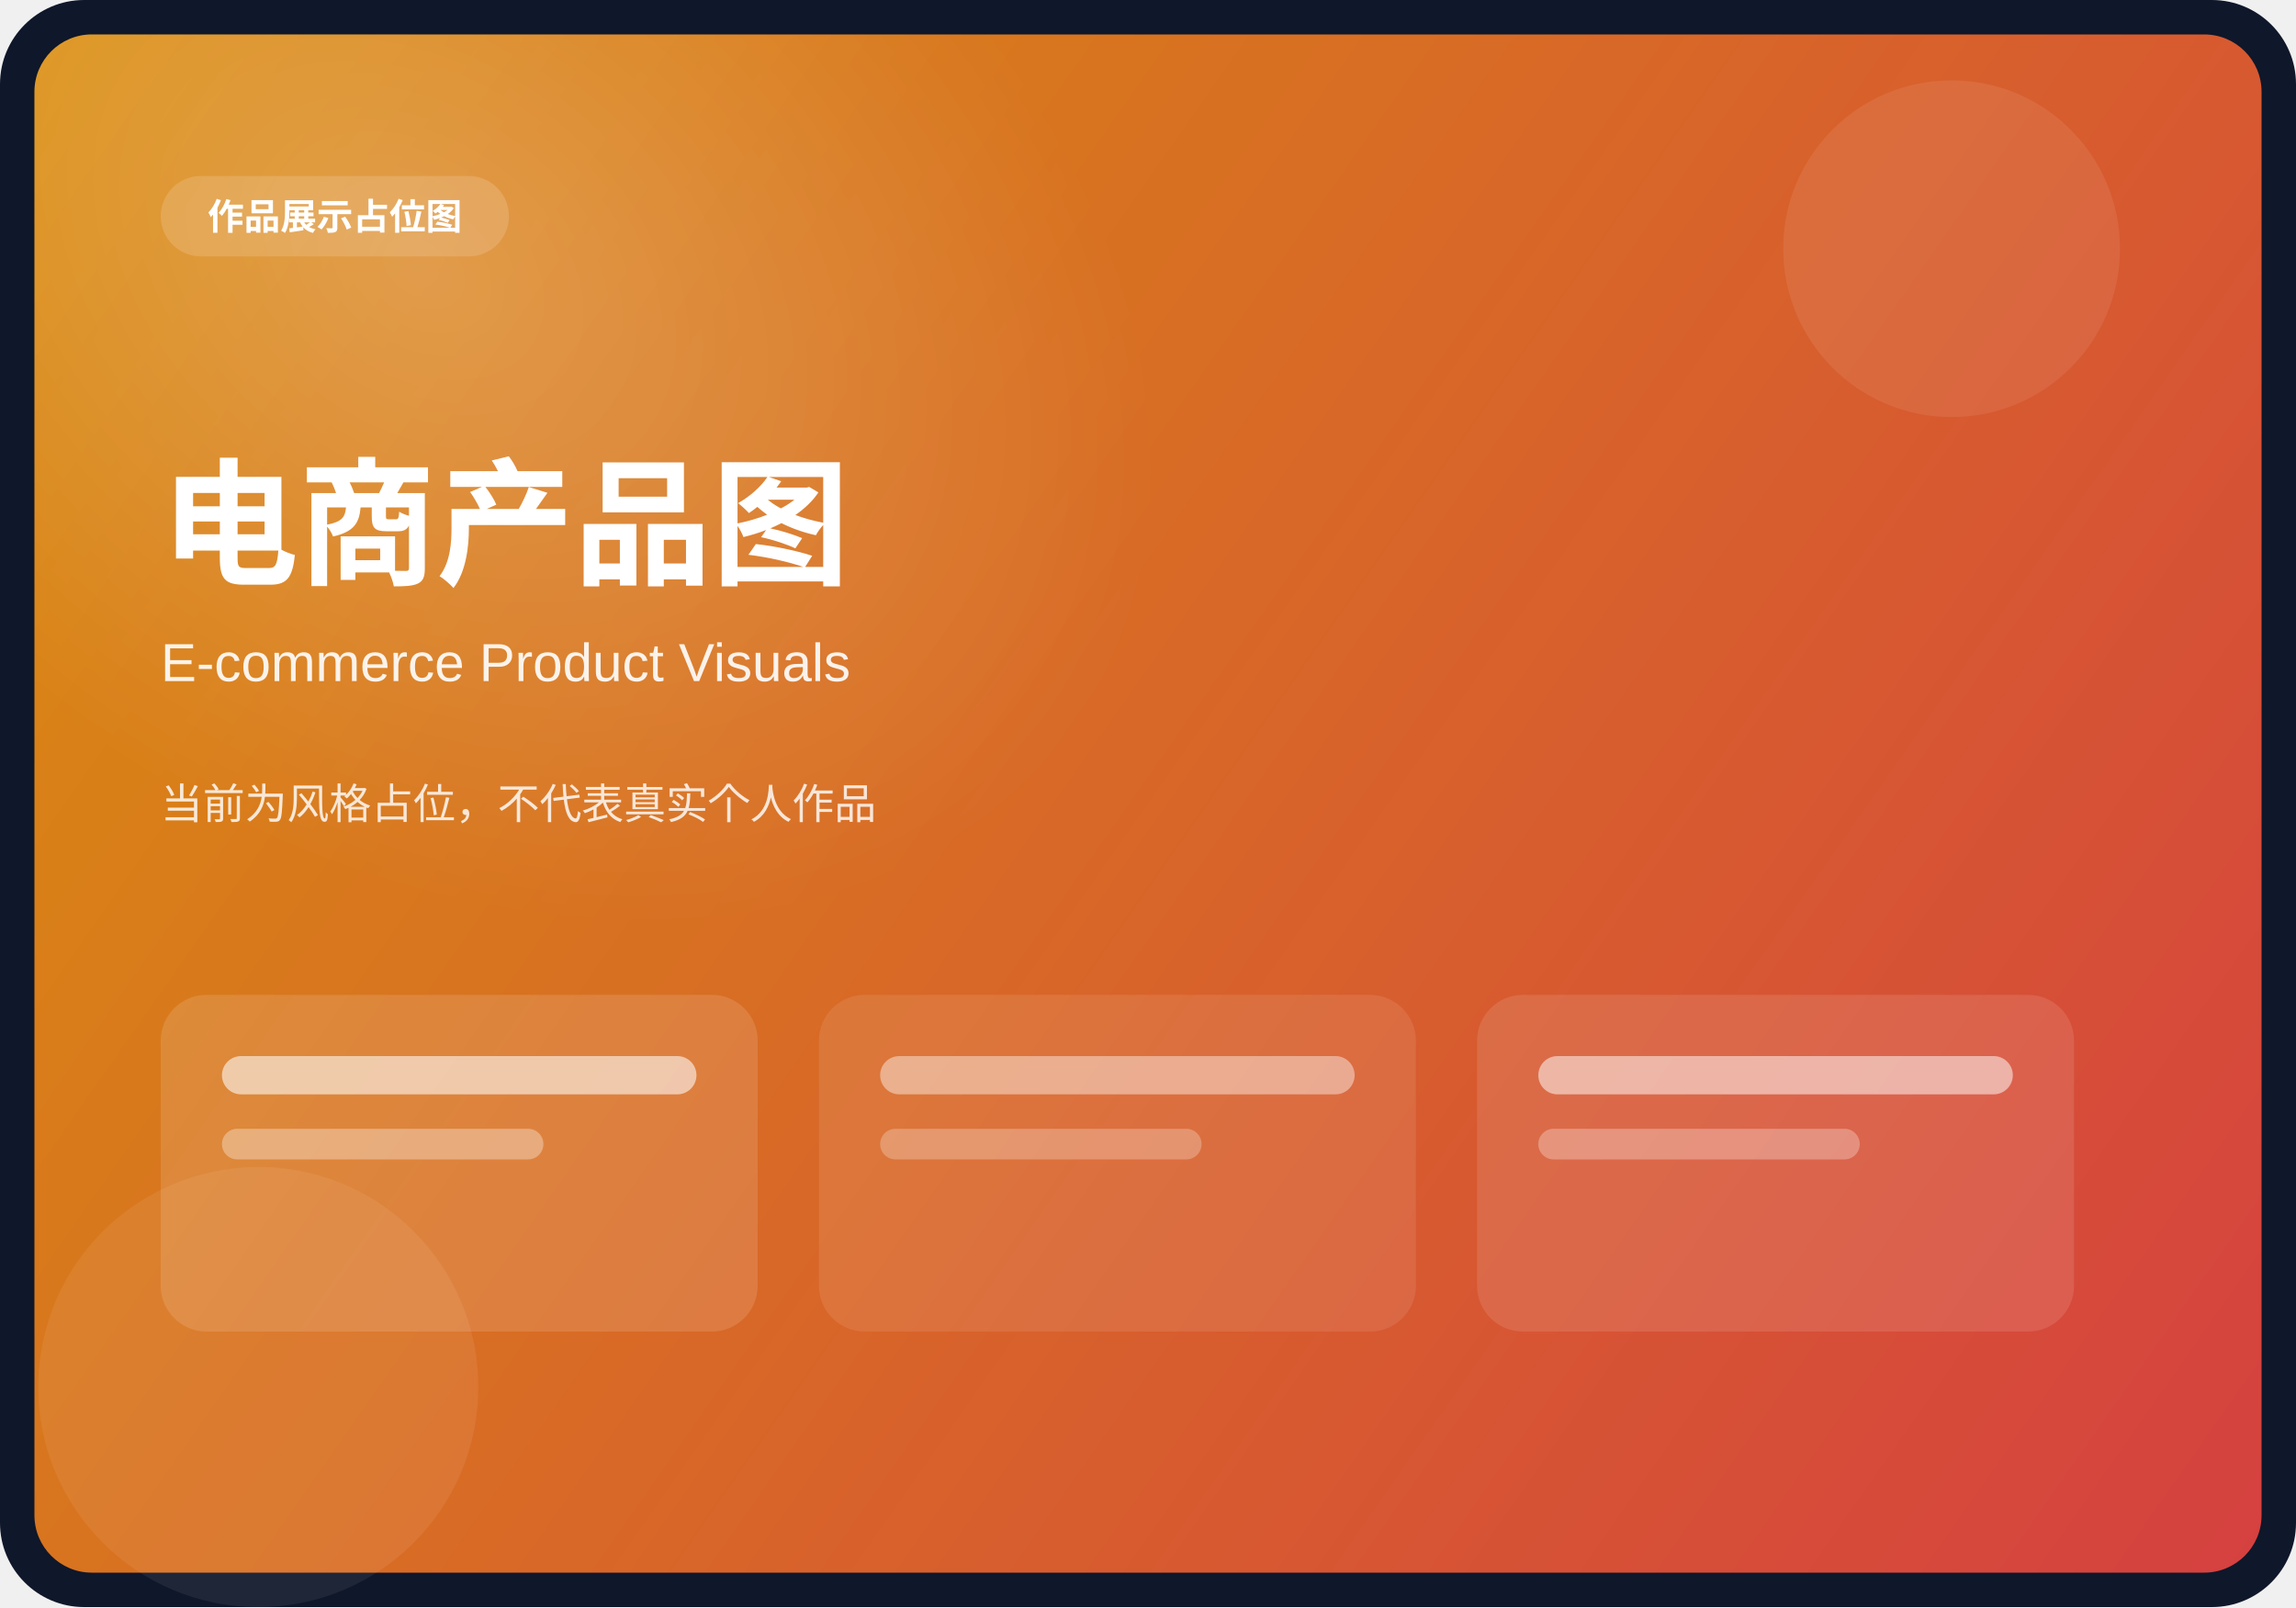
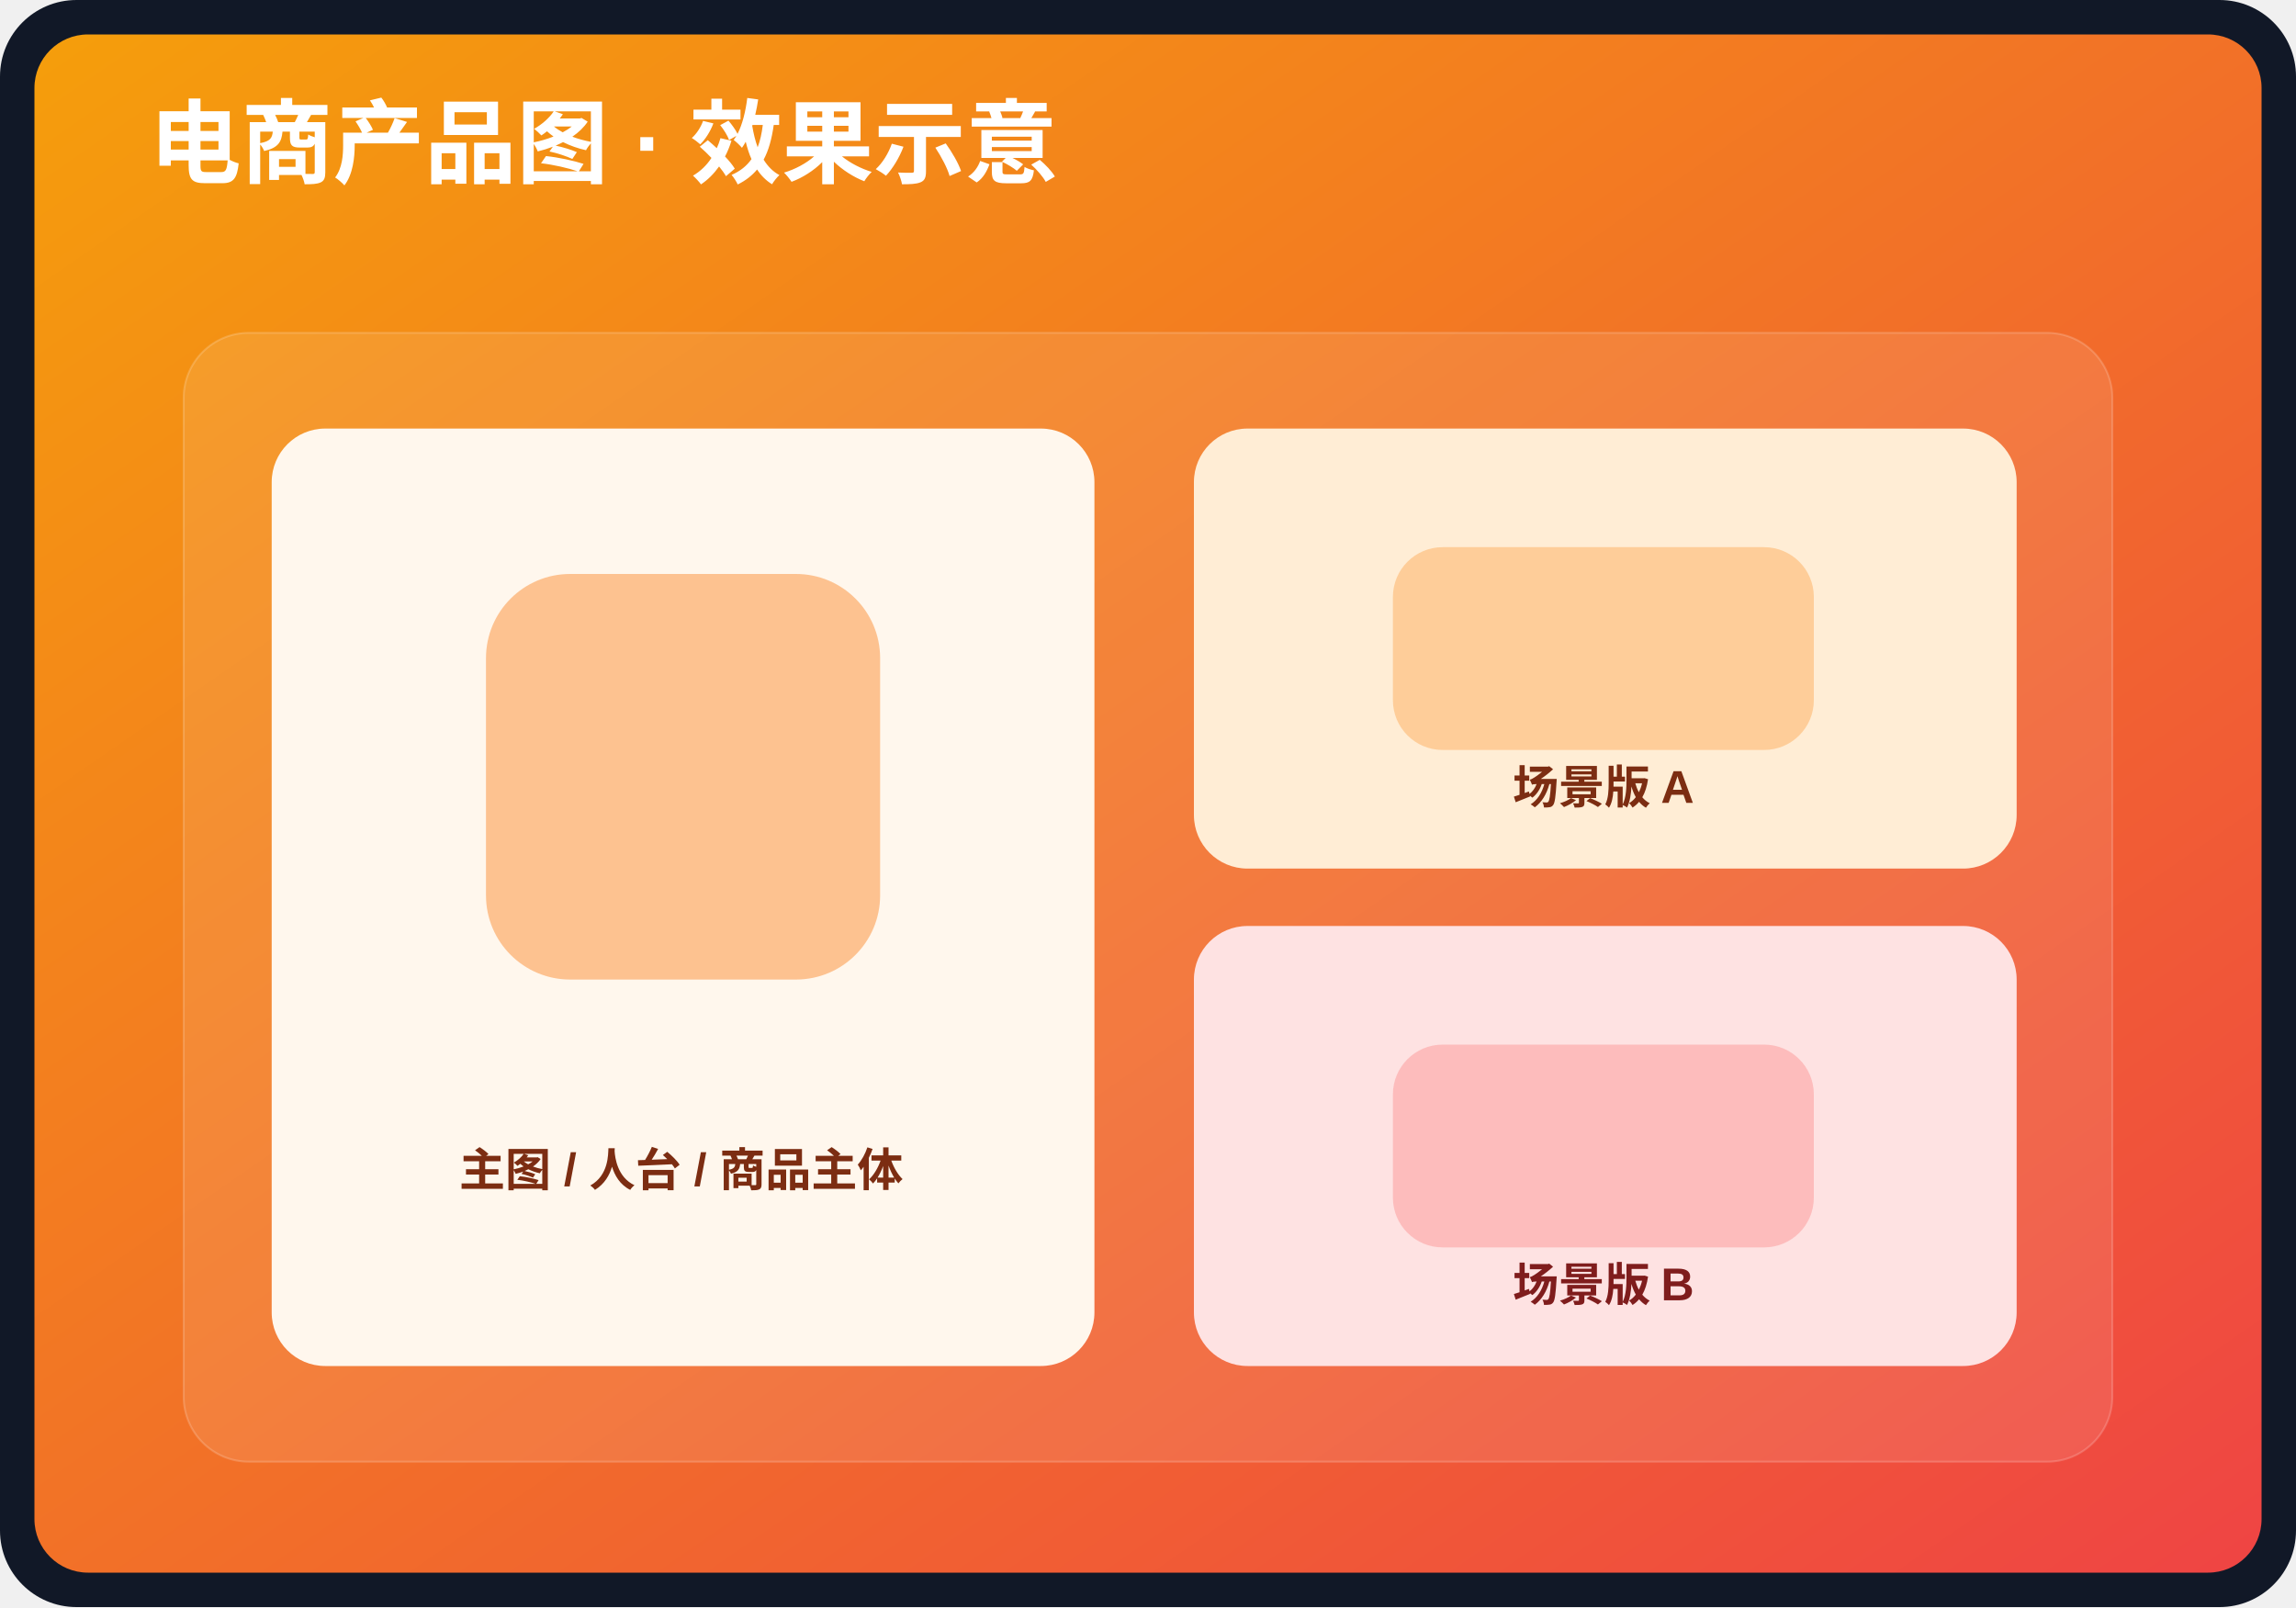
<svg xmlns="http://www.w3.org/2000/svg" width="1200" height="840" viewBox="0 0 1200 840" fill="none">
  <defs>
-     <linearGradient id="g" x1="0" y1="0" x2="1200" y2="840" gradientUnits="userSpaceOnUse">
+     <linearGradient id="bg" x1="0" y1="0" x2="1" y2="1">
      <stop stop-color="#f59e0b" />
      <stop offset="1" stop-color="#ef4444" />
    </linearGradient>
-     <radialGradient id="r" cx="0" cy="0" r="1" gradientUnits="userSpaceOnUse" gradientTransform="translate(220 140) rotate(35) scale(420 300)">
-       <stop stop-color="white" stop-opacity="0.22" />
-       <stop offset="1" stop-color="white" stop-opacity="0" />
-     </radialGradient>
  </defs>
-   <rect width="1200" height="840" rx="44" fill="#0f172a" />
-   <rect x="18" y="18" width="1164" height="804" rx="30" fill="url(#g)" opacity="0.88" />
-   <rect x="18" y="18" width="1164" height="804" rx="30" fill="url(#r)" />
-   <circle cx="1020" cy="130" r="88" fill="white" fill-opacity="0.08" />
-   <circle cx="135" cy="725" r="115" fill="white" fill-opacity="0.07" />
-   <rect x="84" y="92" width="182" height="42" rx="21" fill="white" fill-opacity="0.15" />
-   <text x="175" y="120" text-anchor="middle" font-family="Microsoft YaHei, PingFang SC, Arial, sans-serif" font-size="19" font-weight="700" fill="white">作品展示占位图</text>
-   <text x="84" y="300" font-family="Microsoft YaHei, PingFang SC, Arial, sans-serif" font-size="72" font-weight="800" fill="white">电商产品图</text>
-   <text x="84" y="356" font-family="Microsoft YaHei, PingFang SC, Arial, sans-serif" font-size="28" font-weight="500" fill="rgba(255,255,255,0.9)">E-commerce Product Visuals</text>
-   <text x="84" y="428" font-family="Microsoft YaHei, PingFang SC, Arial, sans-serif" font-size="22" font-weight="500" fill="rgba(255,255,255,0.82)">当前为风格占位，不代表真实个人作品</text>
-   <g opacity="0.92">
-     <rect x="84" y="520" width="312" height="176" rx="24" fill="rgba(255,255,255,0.14)" />
-     <rect x="428" y="520" width="312" height="176" rx="24" fill="rgba(255,255,255,0.10)" />
-     <rect x="772" y="520" width="312" height="176" rx="24" fill="rgba(255,255,255,0.12)" />
-     <rect x="116" y="552" width="248" height="20" rx="10" fill="rgba(255,255,255,0.62)" />
-     <rect x="460" y="552" width="248" height="20" rx="10" fill="rgba(255,255,255,0.46)" />
-     <rect x="804" y="552" width="248" height="20" rx="10" fill="rgba(255,255,255,0.56)" />
-     <rect x="116" y="590" width="168" height="16" rx="8" fill="rgba(255,255,255,0.36)" />
-     <rect x="460" y="590" width="168" height="16" rx="8" fill="rgba(255,255,255,0.28)" />
-     <rect x="804" y="590" width="168" height="16" rx="8" fill="rgba(255,255,255,0.32)" />
-   </g>
+   <rect width="1200" height="840" rx="40" fill="#111827" />
+   <rect x="18" y="18" width="1164" height="804" rx="28" fill="url(#bg)" />
+   <text x="78" y="92" fill="white" font-family="Microsoft YaHei, Arial" font-size="48" font-weight="800">电商产品图 · 效果示意</text>
+   <rect x="96" y="174" width="1008" height="590" rx="34" fill="rgba(255,255,255,0.10)" stroke="rgba(255,255,255,0.18)" />
+   <rect x="142" y="224" width="430" height="490" rx="28" fill="#fff7ed" />
+   <rect x="624" y="224" width="430" height="230" rx="28" fill="#ffedd5" />
+   <rect x="624" y="484" width="430" height="230" rx="28" fill="#fee2e2" />
+   <rect x="254" y="300" width="206" height="212" rx="44" fill="#fb923c" opacity="0.52" />
+   <rect x="728" y="286" width="220" height="106" rx="26" fill="#fdba74" opacity="0.62" />
+   <rect x="728" y="546" width="220" height="106" rx="26" fill="#fca5a5" opacity="0.62" />
+   <text x="356" y="620" text-anchor="middle" fill="#7c2d12" font-family="Microsoft YaHei, Arial" font-size="24" font-weight="700">主图 / 人台 / 商品主体</text>
+   <text x="838" y="420" text-anchor="middle" fill="#7c2d12" font-family="Microsoft YaHei, Arial" font-size="24" font-weight="700">场景版 A</text>
+   <text x="838" y="680" text-anchor="middle" fill="#7f1d1d" font-family="Microsoft YaHei, Arial" font-size="24" font-weight="700">场景版 B</text>
</svg>
